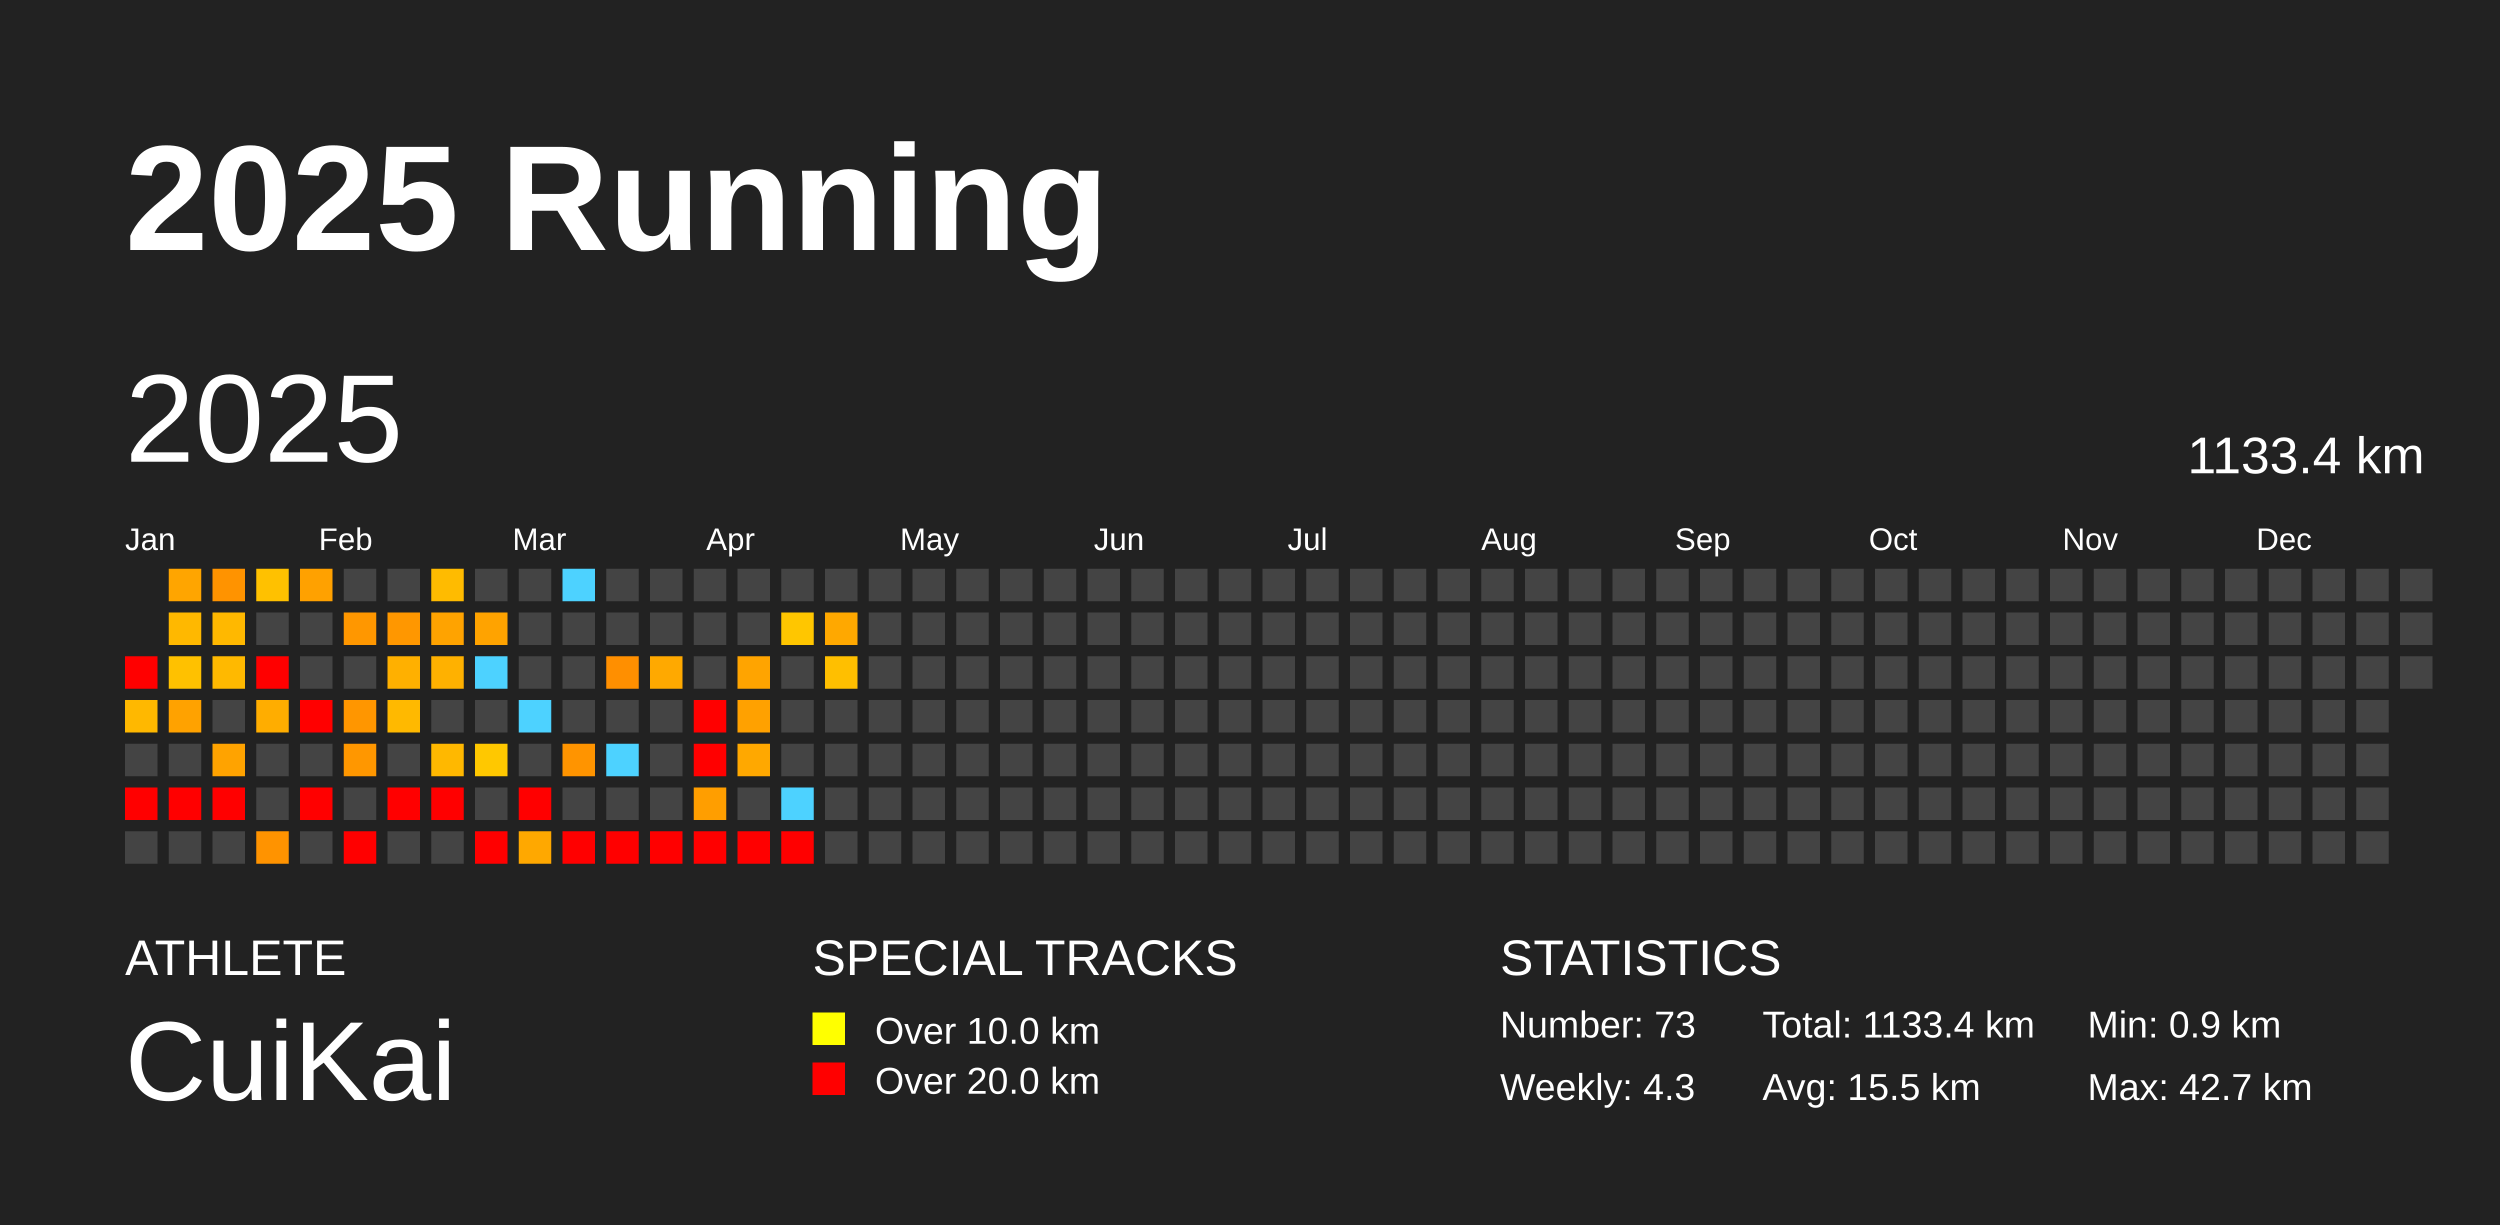
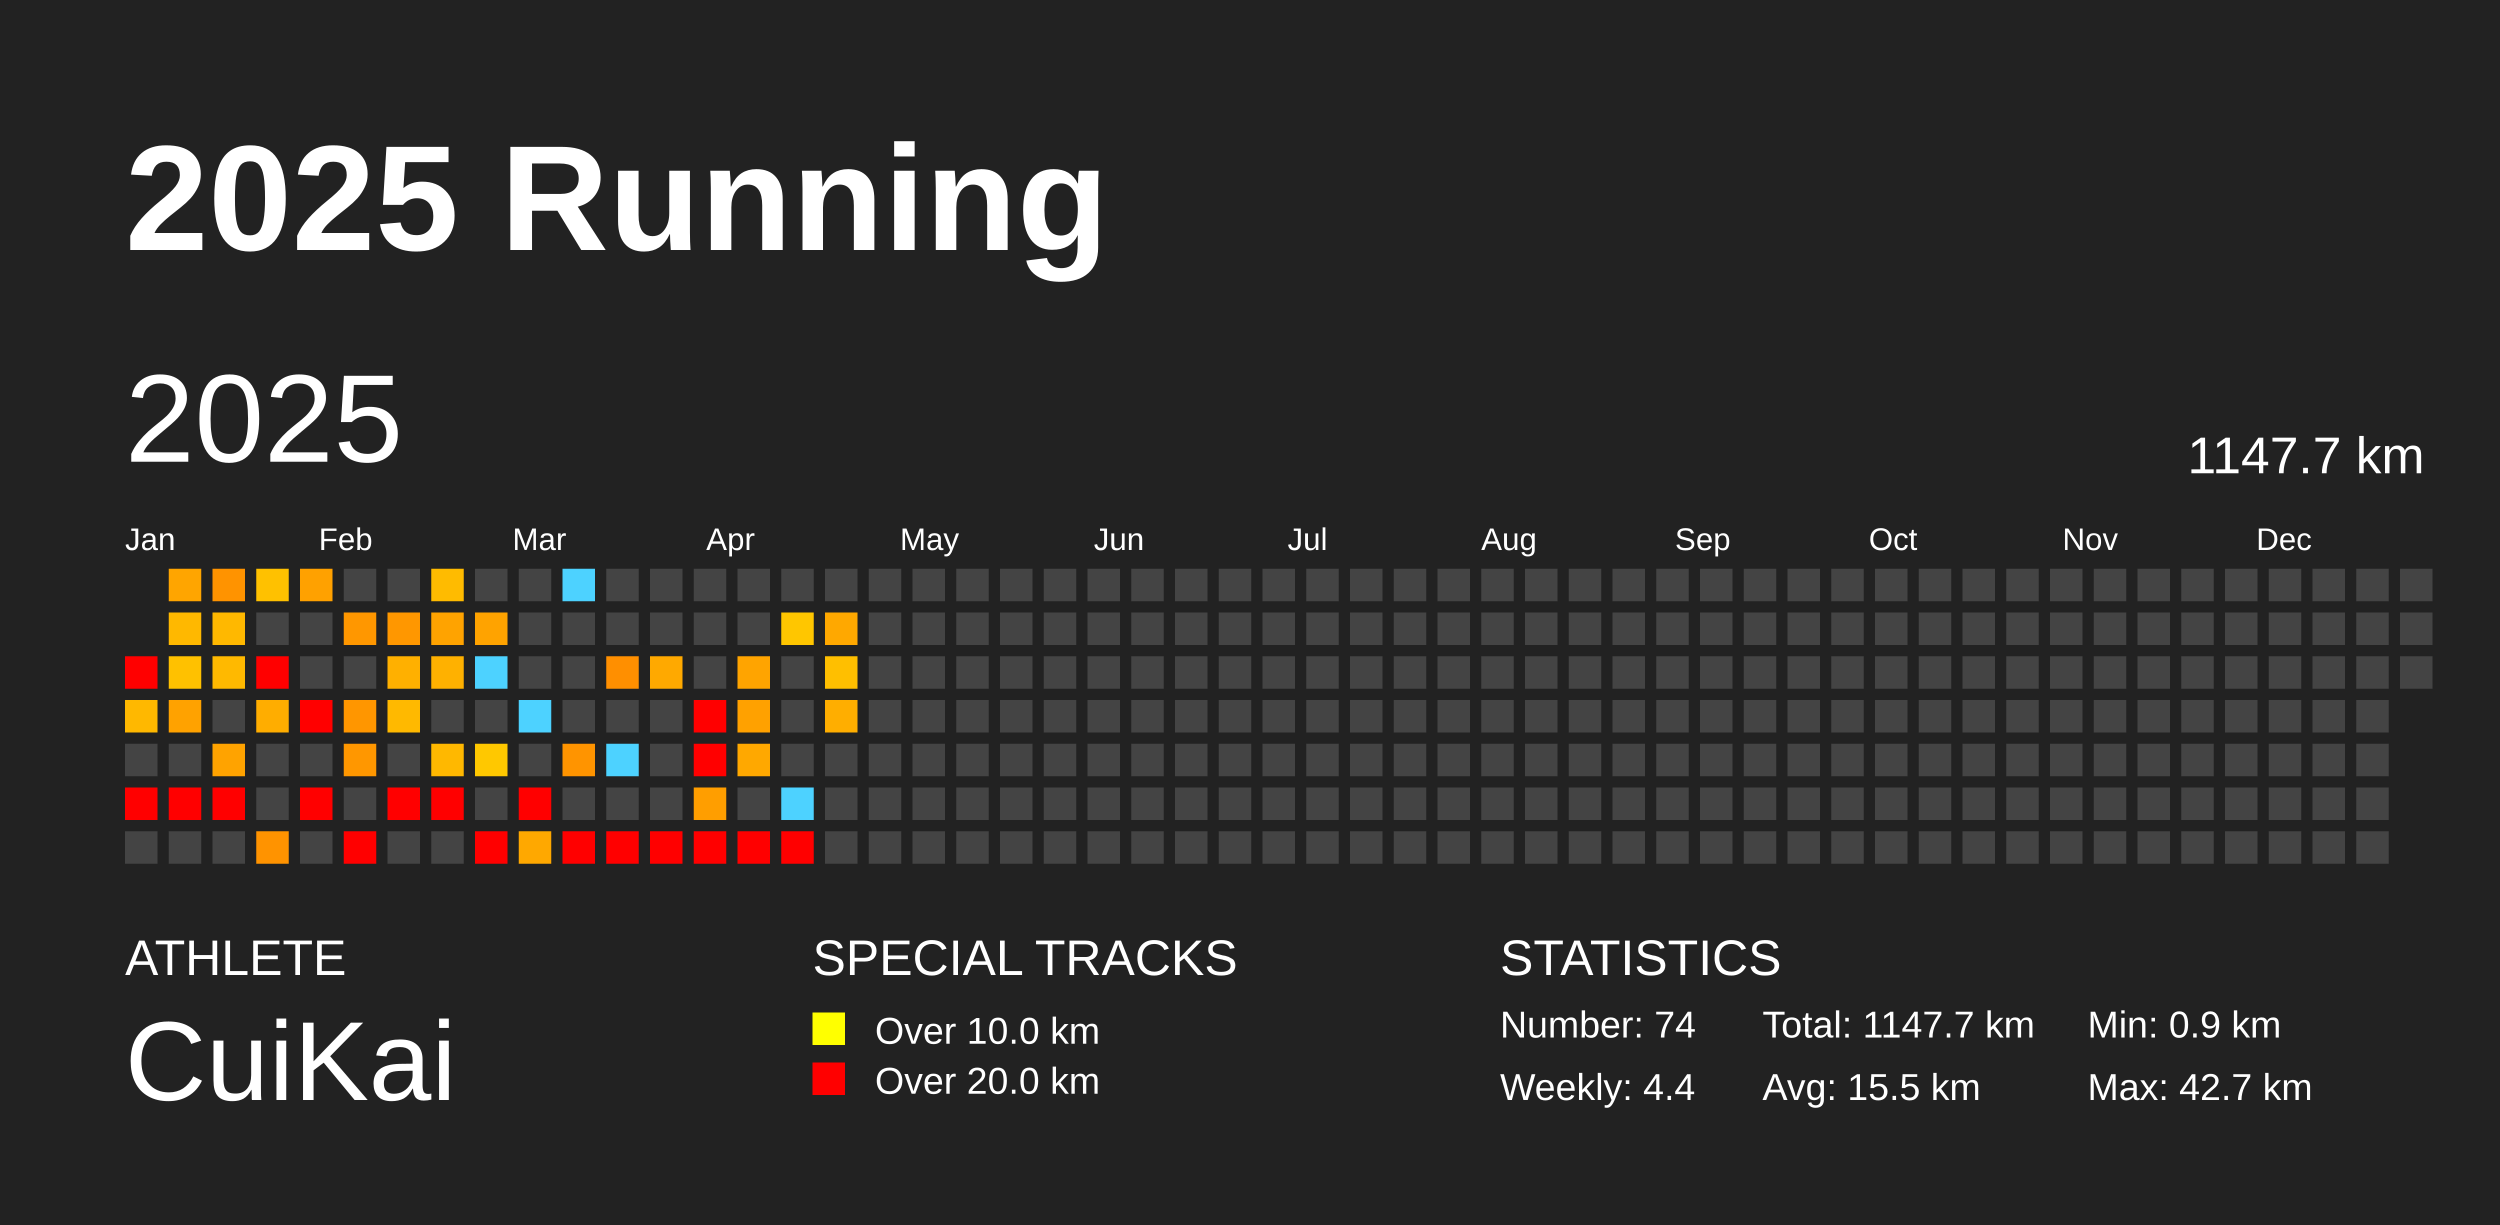
<svg xmlns="http://www.w3.org/2000/svg" baseProfile="full" height="98mm" version="1.1" viewBox="0,0,200,98" width="200mm">
  <defs />
  <rect fill="#222222" height="98" width="200" x="0" y="0" />
  <text fill="#FFFFFF" style="font-size:12px; font-family:Arial; font-weight:bold;" x="10" y="20">2025 Running</text>
  <text fill="#FFFFFF" style="font-size:4px; font-family:Arial" x="10" y="78">ATHLETE</text>
  <text fill="#FFFFFF" style="font-size:9px; font-family:Arial" x="10" y="88">CuiKai</text>
  <text fill="#FFFFFF" style="font-size:4px; font-family:Arial" x="65" y="78">SPECIAL TRACKS</text>
  <rect fill="yellow" height="2.6" width="2.6" x="65" y="81" />
  <text fill="#FFFFFF" style="font-size:3px; font-family:Arial" x="70" y="83.5">Over 10.0 km</text>
  <rect fill="red" height="2.6" width="2.6" x="65" y="85" />
  <text fill="#FFFFFF" style="font-size:3px; font-family:Arial" x="70" y="87.5">Over 20.0 km</text>
  <text fill="#FFFFFF" style="font-size:4px; font-family:Arial" x="120" y="78">STATISTICS</text>
-   <text fill="#FFFFFF" style="font-size:3px; font-family:Arial" x="120" y="83">Number: 73</text>
-   <text fill="#FFFFFF" style="font-size:3px; font-family:Arial" x="120" y="88">Weekly: 4.3</text>
-   <text fill="#FFFFFF" style="font-size:3px; font-family:Arial" x="141" y="83">Total: 1133.4 km</text>
+   <text fill="#FFFFFF" style="font-size:3px; font-family:Arial" x="120" y="83">Number: 74</text>
+   <text fill="#FFFFFF" style="font-size:3px; font-family:Arial" x="120" y="88">Weekly: 4.4</text>
+   <text fill="#FFFFFF" style="font-size:3px; font-family:Arial" x="141" y="83">Total: 1147.7 km</text>
  <text fill="#FFFFFF" style="font-size:3px; font-family:Arial" x="141" y="88">Avg: 15.5 km</text>
  <text fill="#FFFFFF" style="font-size:3px; font-family:Arial" x="167" y="83">Min: 0.9 km</text>
  <text fill="#FFFFFF" style="font-size:3px; font-family:Arial" x="167" y="88">Max: 42.7 km</text>
  <text dominant-baseline="hanging" fill="#FFFFFF" style="font-size:10.0px; font-family:Arial;" x="10" y="30">2025</text>
-   <text dominant-baseline="hanging" fill="#FFFFFF" style="font-size:4.125px; font-family:Arial;" x="175" y="35">1133.4 km</text>
+   <text dominant-baseline="hanging" fill="#FFFFFF" style="font-size:4.125px; font-family:Arial;" x="175" y="35">1147.7 km</text>
  <text fill="#FFFFFF" style="font-size:2.5px; font-family:Arial" x="10.0" y="44">Jan</text>
  <text fill="#FFFFFF" style="font-size:2.5px; font-family:Arial" x="25.5" y="44">Feb</text>
  <text fill="#FFFFFF" style="font-size:2.5px; font-family:Arial" x="41.0" y="44">Mar</text>
  <text fill="#FFFFFF" style="font-size:2.5px; font-family:Arial" x="56.5" y="44">Apr</text>
  <text fill="#FFFFFF" style="font-size:2.5px; font-family:Arial" x="72.0" y="44">May</text>
  <text fill="#FFFFFF" style="font-size:2.5px; font-family:Arial" x="87.5" y="44">Jun</text>
  <text fill="#FFFFFF" style="font-size:2.5px; font-family:Arial" x="103.0" y="44">Jul</text>
  <text fill="#FFFFFF" style="font-size:2.5px; font-family:Arial" x="118.5" y="44">Aug</text>
  <text fill="#FFFFFF" style="font-size:2.5px; font-family:Arial" x="134.0" y="44">Sep</text>
  <text fill="#FFFFFF" style="font-size:2.5px; font-family:Arial" x="149.5" y="44">Oct</text>
  <text fill="#FFFFFF" style="font-size:2.5px; font-family:Arial" x="165.0" y="44">Nov</text>
  <text fill="#FFFFFF" style="font-size:2.5px; font-family:Arial" x="180.5" y="44">Dec</text>
  <rect fill="red" height="2.6" width="2.6" x="10.0" y="52.5" />
  <rect fill="#ffb800" height="2.6" width="2.6" x="10.0" y="56.0" />
  <rect fill="#444444" height="2.6" width="2.6" x="10.0" y="59.5" />
  <rect fill="red" height="2.6" width="2.6" x="10.0" y="63.0" />
  <rect fill="#444444" height="2.6" width="2.6" x="10.0" y="66.5" />
  <rect fill="#ffa500" height="2.6" width="2.6" x="13.5" y="45.5" />
  <rect fill="#ffb800" height="2.6" width="2.6" x="13.5" y="49.0" />
  <rect fill="#ffc100" height="2.6" width="2.6" x="13.5" y="52.5" />
  <rect fill="#ffa200" height="2.6" width="2.6" x="13.5" y="56.0" />
  <rect fill="#444444" height="2.6" width="2.6" x="13.5" y="59.5" />
  <rect fill="red" height="2.6" width="2.6" x="13.5" y="63.0" />
  <rect fill="#444444" height="2.6" width="2.6" x="13.5" y="66.5" />
  <rect fill="#ff9300" height="2.6" width="2.6" x="17.0" y="45.5" />
  <rect fill="#ffb800" height="2.6" width="2.6" x="17.0" y="49.0" />
  <rect fill="#ffb900" height="2.6" width="2.6" x="17.0" y="52.5" />
  <rect fill="#444444" height="2.6" width="2.6" x="17.0" y="56.0" />
  <rect fill="#ffa300" height="2.6" width="2.6" x="17.0" y="59.5" />
  <rect fill="red" height="2.6" width="2.6" x="17.0" y="63.0" />
  <rect fill="#444444" height="2.6" width="2.6" x="17.0" y="66.5" />
  <rect fill="#ffc100" height="2.6" width="2.6" x="20.5" y="45.5" />
  <rect fill="#444444" height="2.6" width="2.6" x="20.5" y="49.0" />
  <rect fill="red" height="2.6" width="2.6" x="20.5" y="52.5" />
  <rect fill="#ffad00" height="2.6" width="2.6" x="20.5" y="56.0" />
  <rect fill="#444444" height="2.6" width="2.6" x="20.5" y="59.5" />
  <rect fill="#444444" height="2.6" width="2.6" x="20.5" y="63.0" />
  <rect fill="#ff9300" height="2.6" width="2.6" x="20.5" y="66.5" />
  <rect fill="#ffa100" height="2.6" width="2.6" x="24.0" y="45.5" />
  <rect fill="#444444" height="2.6" width="2.6" x="24.0" y="49.0" />
  <rect fill="#444444" height="2.6" width="2.6" x="24.0" y="52.5" />
  <rect fill="red" height="2.6" width="2.6" x="24.0" y="56.0" />
  <rect fill="#444444" height="2.6" width="2.6" x="24.0" y="59.5" />
  <rect fill="red" height="2.6" width="2.6" x="24.0" y="63.0" />
  <rect fill="#444444" height="2.6" width="2.6" x="24.0" y="66.5" />
  <rect fill="#444444" height="2.6" width="2.6" x="27.5" y="45.5" />
  <rect fill="#ff9700" height="2.6" width="2.6" x="27.5" y="49.0" />
  <rect fill="#444444" height="2.6" width="2.6" x="27.5" y="52.5" />
  <rect fill="#ff9600" height="2.6" width="2.6" x="27.5" y="56.0" />
  <rect fill="#ff9700" height="2.6" width="2.6" x="27.5" y="59.5" />
  <rect fill="#444444" height="2.6" width="2.6" x="27.5" y="63.0" />
  <rect fill="red" height="2.6" width="2.6" x="27.5" y="66.5" />
  <rect fill="#444444" height="2.6" width="2.6" x="31.0" y="45.5" />
  <rect fill="#ff9700" height="2.6" width="2.6" x="31.0" y="49.0" />
  <rect fill="#ffb000" height="2.6" width="2.6" x="31.0" y="52.5" />
  <rect fill="#ffb900" height="2.6" width="2.6" x="31.0" y="56.0" />
  <rect fill="#444444" height="2.6" width="2.6" x="31.0" y="59.5" />
  <rect fill="red" height="2.6" width="2.6" x="31.0" y="63.0" />
  <rect fill="#444444" height="2.6" width="2.6" x="31.0" y="66.5" />
  <rect fill="#ffbb00" height="2.6" width="2.6" x="34.5" y="45.5" />
  <rect fill="#ffa300" height="2.6" width="2.6" x="34.5" y="49.0" />
  <rect fill="#ffb100" height="2.6" width="2.6" x="34.5" y="52.5" />
  <rect fill="#444444" height="2.6" width="2.6" x="34.5" y="56.0" />
  <rect fill="#ffb800" height="2.6" width="2.6" x="34.5" y="59.5" />
  <rect fill="red" height="2.6" width="2.6" x="34.5" y="63.0" />
  <rect fill="#444444" height="2.6" width="2.6" x="34.5" y="66.5" />
  <rect fill="#444444" height="2.6" width="2.6" x="38.0" y="45.5" />
  <rect fill="#ffa300" height="2.6" width="2.6" x="38.0" y="49.0" />
  <rect fill="#4dd2ff" height="2.6" width="2.6" x="38.0" y="52.5" />
  <rect fill="#444444" height="2.6" width="2.6" x="38.0" y="56.0" />
  <rect fill="#ffc800" height="2.6" width="2.6" x="38.0" y="59.5" />
  <rect fill="#444444" height="2.6" width="2.6" x="38.0" y="63.0" />
  <rect fill="red" height="2.6" width="2.6" x="38.0" y="66.5" />
  <rect fill="#444444" height="2.6" width="2.6" x="41.5" y="45.5" />
  <rect fill="#444444" height="2.6" width="2.6" x="41.5" y="49.0" />
  <rect fill="#444444" height="2.6" width="2.6" x="41.5" y="52.5" />
  <rect fill="#4dd2ff" height="2.6" width="2.6" x="41.5" y="56.0" />
  <rect fill="#444444" height="2.6" width="2.6" x="41.5" y="59.5" />
  <rect fill="red" height="2.6" width="2.6" x="41.5" y="63.0" />
  <rect fill="#ffa800" height="2.6" width="2.6" x="41.5" y="66.5" />
  <rect fill="#4dd2ff" height="2.6" width="2.6" x="45.0" y="45.5" />
  <rect fill="#444444" height="2.6" width="2.6" x="45.0" y="49.0" />
  <rect fill="#444444" height="2.6" width="2.6" x="45.0" y="52.5" />
  <rect fill="#444444" height="2.6" width="2.6" x="45.0" y="56.0" />
  <rect fill="#ff9400" height="2.6" width="2.6" x="45.0" y="59.5" />
  <rect fill="#444444" height="2.6" width="2.6" x="45.0" y="63.0" />
  <rect fill="red" height="2.6" width="2.6" x="45.0" y="66.5" />
  <rect fill="#444444" height="2.6" width="2.6" x="48.5" y="45.5" />
  <rect fill="#444444" height="2.6" width="2.6" x="48.5" y="49.0" />
  <rect fill="#ff8f00" height="2.6" width="2.6" x="48.5" y="52.5" />
  <rect fill="#444444" height="2.6" width="2.6" x="48.5" y="56.0" />
  <rect fill="#4dd2ff" height="2.6" width="2.6" x="48.5" y="59.5" />
  <rect fill="#444444" height="2.6" width="2.6" x="48.5" y="63.0" />
  <rect fill="red" height="2.6" width="2.6" x="48.5" y="66.5" />
  <rect fill="#444444" height="2.6" width="2.6" x="52.0" y="45.5" />
  <rect fill="#444444" height="2.6" width="2.6" x="52.0" y="49.0" />
  <rect fill="#ffa900" height="2.6" width="2.6" x="52.0" y="52.5" />
  <rect fill="#444444" height="2.6" width="2.6" x="52.0" y="56.0" />
  <rect fill="#444444" height="2.6" width="2.6" x="52.0" y="59.5" />
  <rect fill="#444444" height="2.6" width="2.6" x="52.0" y="63.0" />
  <rect fill="red" height="2.6" width="2.6" x="52.0" y="66.5" />
  <rect fill="#444444" height="2.6" width="2.6" x="55.5" y="45.5" />
  <rect fill="#444444" height="2.6" width="2.6" x="55.5" y="49.0" />
  <rect fill="#444444" height="2.6" width="2.6" x="55.5" y="52.5" />
  <rect fill="red" height="2.6" width="2.6" x="55.5" y="56.0" />
  <rect fill="red" height="2.6" width="2.6" x="55.5" y="59.5" />
  <rect fill="#ff9e00" height="2.6" width="2.6" x="55.5" y="63.0" />
  <rect fill="red" height="2.6" width="2.6" x="55.5" y="66.5" />
  <rect fill="#444444" height="2.6" width="2.6" x="59.0" y="45.5" />
  <rect fill="#444444" height="2.6" width="2.6" x="59.0" y="49.0" />
  <rect fill="#ffa400" height="2.6" width="2.6" x="59.0" y="52.5" />
  <rect fill="#ffa100" height="2.6" width="2.6" x="59.0" y="56.0" />
  <rect fill="#ffa800" height="2.6" width="2.6" x="59.0" y="59.5" />
  <rect fill="#444444" height="2.6" width="2.6" x="59.0" y="63.0" />
  <rect fill="red" height="2.6" width="2.6" x="59.0" y="66.5" />
  <rect fill="#444444" height="2.6" width="2.6" x="62.5" y="45.5" />
  <rect fill="#ffc600" height="2.6" width="2.6" x="62.5" y="49.0" />
  <rect fill="#444444" height="2.6" width="2.6" x="62.5" y="52.5" />
  <rect fill="#444444" height="2.6" width="2.6" x="62.5" y="56.0" />
  <rect fill="#444444" height="2.6" width="2.6" x="62.5" y="59.5" />
  <rect fill="#4dd2ff" height="2.6" width="2.6" x="62.5" y="63.0" />
  <rect fill="red" height="2.6" width="2.6" x="62.5" y="66.5" />
  <rect fill="#444444" height="2.6" width="2.6" x="66.0" y="45.5" />
  <rect fill="#ffa800" height="2.6" width="2.6" x="66.0" y="49.0" />
  <rect fill="#ffbf00" height="2.6" width="2.6" x="66.0" y="52.5" />
-   <rect fill="#444444" height="2.6" width="2.6" x="66.0" y="56.0" />
+   <rect fill="#ffae00" height="2.6" width="2.6" x="66.0" y="56.0" />
  <rect fill="#444444" height="2.6" width="2.6" x="66.0" y="59.5" />
  <rect fill="#444444" height="2.6" width="2.6" x="66.0" y="63.0" />
  <rect fill="#444444" height="2.6" width="2.6" x="66.0" y="66.5" />
  <rect fill="#444444" height="2.6" width="2.6" x="69.5" y="45.5" />
  <rect fill="#444444" height="2.6" width="2.6" x="69.5" y="49.0" />
  <rect fill="#444444" height="2.6" width="2.6" x="69.5" y="52.5" />
  <rect fill="#444444" height="2.6" width="2.6" x="69.5" y="56.0" />
  <rect fill="#444444" height="2.6" width="2.6" x="69.5" y="59.5" />
  <rect fill="#444444" height="2.6" width="2.6" x="69.5" y="63.0" />
  <rect fill="#444444" height="2.6" width="2.6" x="69.5" y="66.5" />
  <rect fill="#444444" height="2.6" width="2.6" x="73.0" y="45.5" />
  <rect fill="#444444" height="2.6" width="2.6" x="73.0" y="49.0" />
  <rect fill="#444444" height="2.6" width="2.6" x="73.0" y="52.5" />
  <rect fill="#444444" height="2.6" width="2.6" x="73.0" y="56.0" />
  <rect fill="#444444" height="2.6" width="2.6" x="73.0" y="59.5" />
  <rect fill="#444444" height="2.6" width="2.6" x="73.0" y="63.0" />
  <rect fill="#444444" height="2.6" width="2.6" x="73.0" y="66.5" />
  <rect fill="#444444" height="2.6" width="2.6" x="76.5" y="45.5" />
  <rect fill="#444444" height="2.6" width="2.6" x="76.5" y="49.0" />
  <rect fill="#444444" height="2.6" width="2.6" x="76.5" y="52.5" />
  <rect fill="#444444" height="2.6" width="2.6" x="76.5" y="56.0" />
  <rect fill="#444444" height="2.6" width="2.6" x="76.5" y="59.5" />
  <rect fill="#444444" height="2.6" width="2.6" x="76.5" y="63.0" />
  <rect fill="#444444" height="2.6" width="2.6" x="76.5" y="66.5" />
  <rect fill="#444444" height="2.6" width="2.6" x="80.0" y="45.5" />
  <rect fill="#444444" height="2.6" width="2.6" x="80.0" y="49.0" />
  <rect fill="#444444" height="2.6" width="2.6" x="80.0" y="52.5" />
  <rect fill="#444444" height="2.6" width="2.6" x="80.0" y="56.0" />
  <rect fill="#444444" height="2.6" width="2.6" x="80.0" y="59.5" />
  <rect fill="#444444" height="2.6" width="2.6" x="80.0" y="63.0" />
  <rect fill="#444444" height="2.6" width="2.6" x="80.0" y="66.5" />
  <rect fill="#444444" height="2.6" width="2.6" x="83.5" y="45.5" />
  <rect fill="#444444" height="2.6" width="2.6" x="83.5" y="49.0" />
  <rect fill="#444444" height="2.6" width="2.6" x="83.5" y="52.5" />
  <rect fill="#444444" height="2.6" width="2.6" x="83.5" y="56.0" />
  <rect fill="#444444" height="2.6" width="2.6" x="83.5" y="59.5" />
  <rect fill="#444444" height="2.6" width="2.6" x="83.5" y="63.0" />
  <rect fill="#444444" height="2.6" width="2.6" x="83.5" y="66.5" />
  <rect fill="#444444" height="2.6" width="2.6" x="87.0" y="45.5" />
  <rect fill="#444444" height="2.6" width="2.6" x="87.0" y="49.0" />
  <rect fill="#444444" height="2.6" width="2.6" x="87.0" y="52.5" />
  <rect fill="#444444" height="2.6" width="2.6" x="87.0" y="56.0" />
  <rect fill="#444444" height="2.6" width="2.6" x="87.0" y="59.5" />
  <rect fill="#444444" height="2.6" width="2.6" x="87.0" y="63.0" />
  <rect fill="#444444" height="2.6" width="2.6" x="87.0" y="66.5" />
  <rect fill="#444444" height="2.6" width="2.6" x="90.5" y="45.5" />
  <rect fill="#444444" height="2.6" width="2.6" x="90.5" y="49.0" />
  <rect fill="#444444" height="2.6" width="2.6" x="90.5" y="52.5" />
  <rect fill="#444444" height="2.6" width="2.6" x="90.5" y="56.0" />
  <rect fill="#444444" height="2.6" width="2.6" x="90.5" y="59.5" />
  <rect fill="#444444" height="2.6" width="2.6" x="90.5" y="63.0" />
  <rect fill="#444444" height="2.6" width="2.6" x="90.5" y="66.5" />
  <rect fill="#444444" height="2.6" width="2.6" x="94.0" y="45.5" />
  <rect fill="#444444" height="2.6" width="2.6" x="94.0" y="49.0" />
  <rect fill="#444444" height="2.6" width="2.6" x="94.0" y="52.5" />
  <rect fill="#444444" height="2.6" width="2.6" x="94.0" y="56.0" />
  <rect fill="#444444" height="2.6" width="2.6" x="94.0" y="59.5" />
  <rect fill="#444444" height="2.6" width="2.6" x="94.0" y="63.0" />
  <rect fill="#444444" height="2.6" width="2.6" x="94.0" y="66.5" />
  <rect fill="#444444" height="2.6" width="2.6" x="97.5" y="45.5" />
  <rect fill="#444444" height="2.6" width="2.6" x="97.5" y="49.0" />
  <rect fill="#444444" height="2.6" width="2.6" x="97.5" y="52.5" />
  <rect fill="#444444" height="2.6" width="2.6" x="97.5" y="56.0" />
  <rect fill="#444444" height="2.6" width="2.6" x="97.5" y="59.5" />
  <rect fill="#444444" height="2.6" width="2.6" x="97.5" y="63.0" />
  <rect fill="#444444" height="2.6" width="2.6" x="97.5" y="66.5" />
  <rect fill="#444444" height="2.6" width="2.6" x="101.0" y="45.5" />
  <rect fill="#444444" height="2.6" width="2.6" x="101.0" y="49.0" />
  <rect fill="#444444" height="2.6" width="2.6" x="101.0" y="52.5" />
  <rect fill="#444444" height="2.6" width="2.6" x="101.0" y="56.0" />
  <rect fill="#444444" height="2.6" width="2.6" x="101.0" y="59.5" />
  <rect fill="#444444" height="2.6" width="2.6" x="101.0" y="63.0" />
  <rect fill="#444444" height="2.6" width="2.6" x="101.0" y="66.5" />
  <rect fill="#444444" height="2.6" width="2.6" x="104.5" y="45.5" />
  <rect fill="#444444" height="2.6" width="2.6" x="104.5" y="49.0" />
  <rect fill="#444444" height="2.6" width="2.6" x="104.5" y="52.5" />
  <rect fill="#444444" height="2.6" width="2.6" x="104.5" y="56.0" />
  <rect fill="#444444" height="2.6" width="2.6" x="104.5" y="59.5" />
  <rect fill="#444444" height="2.6" width="2.6" x="104.5" y="63.0" />
  <rect fill="#444444" height="2.6" width="2.6" x="104.5" y="66.5" />
  <rect fill="#444444" height="2.6" width="2.6" x="108.0" y="45.5" />
  <rect fill="#444444" height="2.6" width="2.6" x="108.0" y="49.0" />
  <rect fill="#444444" height="2.6" width="2.6" x="108.0" y="52.5" />
  <rect fill="#444444" height="2.6" width="2.6" x="108.0" y="56.0" />
  <rect fill="#444444" height="2.6" width="2.6" x="108.0" y="59.5" />
  <rect fill="#444444" height="2.6" width="2.6" x="108.0" y="63.0" />
  <rect fill="#444444" height="2.6" width="2.6" x="108.0" y="66.5" />
  <rect fill="#444444" height="2.6" width="2.6" x="111.5" y="45.5" />
  <rect fill="#444444" height="2.6" width="2.6" x="111.5" y="49.0" />
  <rect fill="#444444" height="2.6" width="2.6" x="111.5" y="52.5" />
  <rect fill="#444444" height="2.6" width="2.6" x="111.5" y="56.0" />
  <rect fill="#444444" height="2.6" width="2.6" x="111.5" y="59.5" />
  <rect fill="#444444" height="2.6" width="2.6" x="111.5" y="63.0" />
  <rect fill="#444444" height="2.6" width="2.6" x="111.5" y="66.5" />
  <rect fill="#444444" height="2.6" width="2.6" x="115.0" y="45.5" />
  <rect fill="#444444" height="2.6" width="2.6" x="115.0" y="49.0" />
  <rect fill="#444444" height="2.6" width="2.6" x="115.0" y="52.5" />
  <rect fill="#444444" height="2.6" width="2.6" x="115.0" y="56.0" />
  <rect fill="#444444" height="2.6" width="2.6" x="115.0" y="59.5" />
  <rect fill="#444444" height="2.6" width="2.6" x="115.0" y="63.0" />
  <rect fill="#444444" height="2.6" width="2.6" x="115.0" y="66.5" />
  <rect fill="#444444" height="2.6" width="2.6" x="118.5" y="45.5" />
  <rect fill="#444444" height="2.6" width="2.6" x="118.5" y="49.0" />
  <rect fill="#444444" height="2.6" width="2.6" x="118.5" y="52.5" />
  <rect fill="#444444" height="2.6" width="2.6" x="118.5" y="56.0" />
  <rect fill="#444444" height="2.6" width="2.6" x="118.5" y="59.5" />
  <rect fill="#444444" height="2.6" width="2.6" x="118.5" y="63.0" />
  <rect fill="#444444" height="2.6" width="2.6" x="118.5" y="66.5" />
  <rect fill="#444444" height="2.6" width="2.6" x="122.0" y="45.5" />
  <rect fill="#444444" height="2.6" width="2.6" x="122.0" y="49.0" />
  <rect fill="#444444" height="2.6" width="2.6" x="122.0" y="52.5" />
  <rect fill="#444444" height="2.6" width="2.6" x="122.0" y="56.0" />
  <rect fill="#444444" height="2.6" width="2.6" x="122.0" y="59.5" />
  <rect fill="#444444" height="2.6" width="2.6" x="122.0" y="63.0" />
  <rect fill="#444444" height="2.6" width="2.6" x="122.0" y="66.5" />
  <rect fill="#444444" height="2.6" width="2.6" x="125.5" y="45.5" />
  <rect fill="#444444" height="2.6" width="2.6" x="125.5" y="49.0" />
  <rect fill="#444444" height="2.6" width="2.6" x="125.5" y="52.5" />
  <rect fill="#444444" height="2.6" width="2.6" x="125.5" y="56.0" />
  <rect fill="#444444" height="2.6" width="2.6" x="125.5" y="59.5" />
  <rect fill="#444444" height="2.6" width="2.6" x="125.5" y="63.0" />
  <rect fill="#444444" height="2.6" width="2.6" x="125.5" y="66.5" />
  <rect fill="#444444" height="2.6" width="2.6" x="129.0" y="45.5" />
  <rect fill="#444444" height="2.6" width="2.6" x="129.0" y="49.0" />
  <rect fill="#444444" height="2.6" width="2.6" x="129.0" y="52.5" />
  <rect fill="#444444" height="2.6" width="2.6" x="129.0" y="56.0" />
  <rect fill="#444444" height="2.6" width="2.6" x="129.0" y="59.5" />
  <rect fill="#444444" height="2.6" width="2.6" x="129.0" y="63.0" />
  <rect fill="#444444" height="2.6" width="2.6" x="129.0" y="66.5" />
  <rect fill="#444444" height="2.6" width="2.6" x="132.5" y="45.5" />
  <rect fill="#444444" height="2.6" width="2.6" x="132.5" y="49.0" />
  <rect fill="#444444" height="2.6" width="2.6" x="132.5" y="52.5" />
  <rect fill="#444444" height="2.6" width="2.6" x="132.5" y="56.0" />
  <rect fill="#444444" height="2.6" width="2.6" x="132.5" y="59.5" />
  <rect fill="#444444" height="2.6" width="2.6" x="132.5" y="63.0" />
  <rect fill="#444444" height="2.6" width="2.6" x="132.5" y="66.5" />
  <rect fill="#444444" height="2.6" width="2.6" x="136.0" y="45.5" />
  <rect fill="#444444" height="2.6" width="2.6" x="136.0" y="49.0" />
  <rect fill="#444444" height="2.6" width="2.6" x="136.0" y="52.5" />
  <rect fill="#444444" height="2.6" width="2.6" x="136.0" y="56.0" />
  <rect fill="#444444" height="2.6" width="2.6" x="136.0" y="59.5" />
  <rect fill="#444444" height="2.6" width="2.6" x="136.0" y="63.0" />
  <rect fill="#444444" height="2.6" width="2.6" x="136.0" y="66.5" />
  <rect fill="#444444" height="2.6" width="2.6" x="139.5" y="45.5" />
  <rect fill="#444444" height="2.6" width="2.6" x="139.5" y="49.0" />
  <rect fill="#444444" height="2.6" width="2.6" x="139.5" y="52.5" />
  <rect fill="#444444" height="2.6" width="2.6" x="139.5" y="56.0" />
  <rect fill="#444444" height="2.6" width="2.6" x="139.5" y="59.5" />
  <rect fill="#444444" height="2.6" width="2.6" x="139.5" y="63.0" />
  <rect fill="#444444" height="2.6" width="2.6" x="139.5" y="66.5" />
  <rect fill="#444444" height="2.6" width="2.6" x="143.0" y="45.5" />
  <rect fill="#444444" height="2.6" width="2.6" x="143.0" y="49.0" />
  <rect fill="#444444" height="2.6" width="2.6" x="143.0" y="52.5" />
  <rect fill="#444444" height="2.6" width="2.6" x="143.0" y="56.0" />
  <rect fill="#444444" height="2.6" width="2.6" x="143.0" y="59.5" />
  <rect fill="#444444" height="2.6" width="2.6" x="143.0" y="63.0" />
  <rect fill="#444444" height="2.6" width="2.6" x="143.0" y="66.5" />
  <rect fill="#444444" height="2.6" width="2.6" x="146.5" y="45.5" />
  <rect fill="#444444" height="2.6" width="2.6" x="146.5" y="49.0" />
  <rect fill="#444444" height="2.6" width="2.6" x="146.5" y="52.5" />
  <rect fill="#444444" height="2.6" width="2.6" x="146.5" y="56.0" />
  <rect fill="#444444" height="2.6" width="2.6" x="146.5" y="59.5" />
  <rect fill="#444444" height="2.6" width="2.6" x="146.5" y="63.0" />
  <rect fill="#444444" height="2.6" width="2.6" x="146.5" y="66.5" />
  <rect fill="#444444" height="2.6" width="2.6" x="150.0" y="45.5" />
  <rect fill="#444444" height="2.6" width="2.6" x="150.0" y="49.0" />
  <rect fill="#444444" height="2.6" width="2.6" x="150.0" y="52.5" />
  <rect fill="#444444" height="2.6" width="2.6" x="150.0" y="56.0" />
  <rect fill="#444444" height="2.6" width="2.6" x="150.0" y="59.5" />
  <rect fill="#444444" height="2.6" width="2.6" x="150.0" y="63.0" />
  <rect fill="#444444" height="2.6" width="2.6" x="150.0" y="66.5" />
  <rect fill="#444444" height="2.6" width="2.6" x="153.5" y="45.5" />
  <rect fill="#444444" height="2.6" width="2.6" x="153.5" y="49.0" />
  <rect fill="#444444" height="2.6" width="2.6" x="153.5" y="52.5" />
  <rect fill="#444444" height="2.6" width="2.6" x="153.5" y="56.0" />
  <rect fill="#444444" height="2.6" width="2.6" x="153.5" y="59.5" />
  <rect fill="#444444" height="2.6" width="2.6" x="153.5" y="63.0" />
  <rect fill="#444444" height="2.6" width="2.6" x="153.5" y="66.5" />
  <rect fill="#444444" height="2.6" width="2.6" x="157.0" y="45.5" />
  <rect fill="#444444" height="2.6" width="2.6" x="157.0" y="49.0" />
  <rect fill="#444444" height="2.6" width="2.6" x="157.0" y="52.5" />
  <rect fill="#444444" height="2.6" width="2.6" x="157.0" y="56.0" />
  <rect fill="#444444" height="2.6" width="2.6" x="157.0" y="59.5" />
  <rect fill="#444444" height="2.6" width="2.6" x="157.0" y="63.0" />
  <rect fill="#444444" height="2.6" width="2.6" x="157.0" y="66.5" />
  <rect fill="#444444" height="2.6" width="2.6" x="160.5" y="45.5" />
  <rect fill="#444444" height="2.6" width="2.6" x="160.5" y="49.0" />
  <rect fill="#444444" height="2.6" width="2.6" x="160.5" y="52.5" />
  <rect fill="#444444" height="2.6" width="2.6" x="160.5" y="56.0" />
  <rect fill="#444444" height="2.6" width="2.6" x="160.5" y="59.5" />
  <rect fill="#444444" height="2.6" width="2.6" x="160.5" y="63.0" />
  <rect fill="#444444" height="2.6" width="2.6" x="160.5" y="66.5" />
  <rect fill="#444444" height="2.6" width="2.6" x="164.0" y="45.5" />
  <rect fill="#444444" height="2.6" width="2.6" x="164.0" y="49.0" />
  <rect fill="#444444" height="2.6" width="2.6" x="164.0" y="52.5" />
  <rect fill="#444444" height="2.6" width="2.6" x="164.0" y="56.0" />
  <rect fill="#444444" height="2.6" width="2.6" x="164.0" y="59.5" />
  <rect fill="#444444" height="2.6" width="2.6" x="164.0" y="63.0" />
  <rect fill="#444444" height="2.6" width="2.6" x="164.0" y="66.5" />
  <rect fill="#444444" height="2.6" width="2.6" x="167.5" y="45.5" />
  <rect fill="#444444" height="2.6" width="2.6" x="167.5" y="49.0" />
  <rect fill="#444444" height="2.6" width="2.6" x="167.5" y="52.5" />
  <rect fill="#444444" height="2.6" width="2.6" x="167.5" y="56.0" />
  <rect fill="#444444" height="2.6" width="2.6" x="167.5" y="59.5" />
  <rect fill="#444444" height="2.6" width="2.6" x="167.5" y="63.0" />
  <rect fill="#444444" height="2.6" width="2.6" x="167.5" y="66.5" />
  <rect fill="#444444" height="2.6" width="2.6" x="171.0" y="45.5" />
  <rect fill="#444444" height="2.6" width="2.6" x="171.0" y="49.0" />
  <rect fill="#444444" height="2.6" width="2.6" x="171.0" y="52.5" />
  <rect fill="#444444" height="2.6" width="2.6" x="171.0" y="56.0" />
  <rect fill="#444444" height="2.6" width="2.6" x="171.0" y="59.5" />
  <rect fill="#444444" height="2.6" width="2.6" x="171.0" y="63.0" />
  <rect fill="#444444" height="2.6" width="2.6" x="171.0" y="66.5" />
  <rect fill="#444444" height="2.6" width="2.6" x="174.5" y="45.5" />
  <rect fill="#444444" height="2.6" width="2.6" x="174.5" y="49.0" />
  <rect fill="#444444" height="2.6" width="2.6" x="174.5" y="52.5" />
  <rect fill="#444444" height="2.6" width="2.6" x="174.5" y="56.0" />
  <rect fill="#444444" height="2.6" width="2.6" x="174.5" y="59.5" />
  <rect fill="#444444" height="2.6" width="2.6" x="174.5" y="63.0" />
  <rect fill="#444444" height="2.6" width="2.6" x="174.5" y="66.5" />
  <rect fill="#444444" height="2.6" width="2.6" x="178.0" y="45.5" />
  <rect fill="#444444" height="2.6" width="2.6" x="178.0" y="49.0" />
  <rect fill="#444444" height="2.6" width="2.6" x="178.0" y="52.5" />
  <rect fill="#444444" height="2.6" width="2.6" x="178.0" y="56.0" />
  <rect fill="#444444" height="2.6" width="2.6" x="178.0" y="59.5" />
  <rect fill="#444444" height="2.6" width="2.6" x="178.0" y="63.0" />
  <rect fill="#444444" height="2.6" width="2.6" x="178.0" y="66.5" />
  <rect fill="#444444" height="2.6" width="2.6" x="181.5" y="45.5" />
  <rect fill="#444444" height="2.6" width="2.6" x="181.5" y="49.0" />
  <rect fill="#444444" height="2.6" width="2.6" x="181.5" y="52.5" />
  <rect fill="#444444" height="2.6" width="2.6" x="181.5" y="56.0" />
  <rect fill="#444444" height="2.6" width="2.6" x="181.5" y="59.5" />
  <rect fill="#444444" height="2.6" width="2.6" x="181.5" y="63.0" />
  <rect fill="#444444" height="2.6" width="2.6" x="181.5" y="66.5" />
  <rect fill="#444444" height="2.6" width="2.6" x="185.0" y="45.5" />
  <rect fill="#444444" height="2.6" width="2.6" x="185.0" y="49.0" />
  <rect fill="#444444" height="2.6" width="2.6" x="185.0" y="52.5" />
  <rect fill="#444444" height="2.6" width="2.6" x="185.0" y="56.0" />
  <rect fill="#444444" height="2.6" width="2.6" x="185.0" y="59.5" />
  <rect fill="#444444" height="2.6" width="2.6" x="185.0" y="63.0" />
  <rect fill="#444444" height="2.6" width="2.6" x="185.0" y="66.5" />
  <rect fill="#444444" height="2.6" width="2.6" x="188.5" y="45.5" />
  <rect fill="#444444" height="2.6" width="2.6" x="188.5" y="49.0" />
  <rect fill="#444444" height="2.6" width="2.6" x="188.5" y="52.5" />
  <rect fill="#444444" height="2.6" width="2.6" x="188.5" y="56.0" />
  <rect fill="#444444" height="2.6" width="2.6" x="188.5" y="59.5" />
  <rect fill="#444444" height="2.6" width="2.6" x="188.5" y="63.0" />
  <rect fill="#444444" height="2.6" width="2.6" x="188.5" y="66.5" />
  <rect fill="#444444" height="2.6" width="2.6" x="192.0" y="45.5" />
  <rect fill="#444444" height="2.6" width="2.6" x="192.0" y="49.0" />
  <rect fill="#444444" height="2.6" width="2.6" x="192.0" y="52.5" />
</svg>
